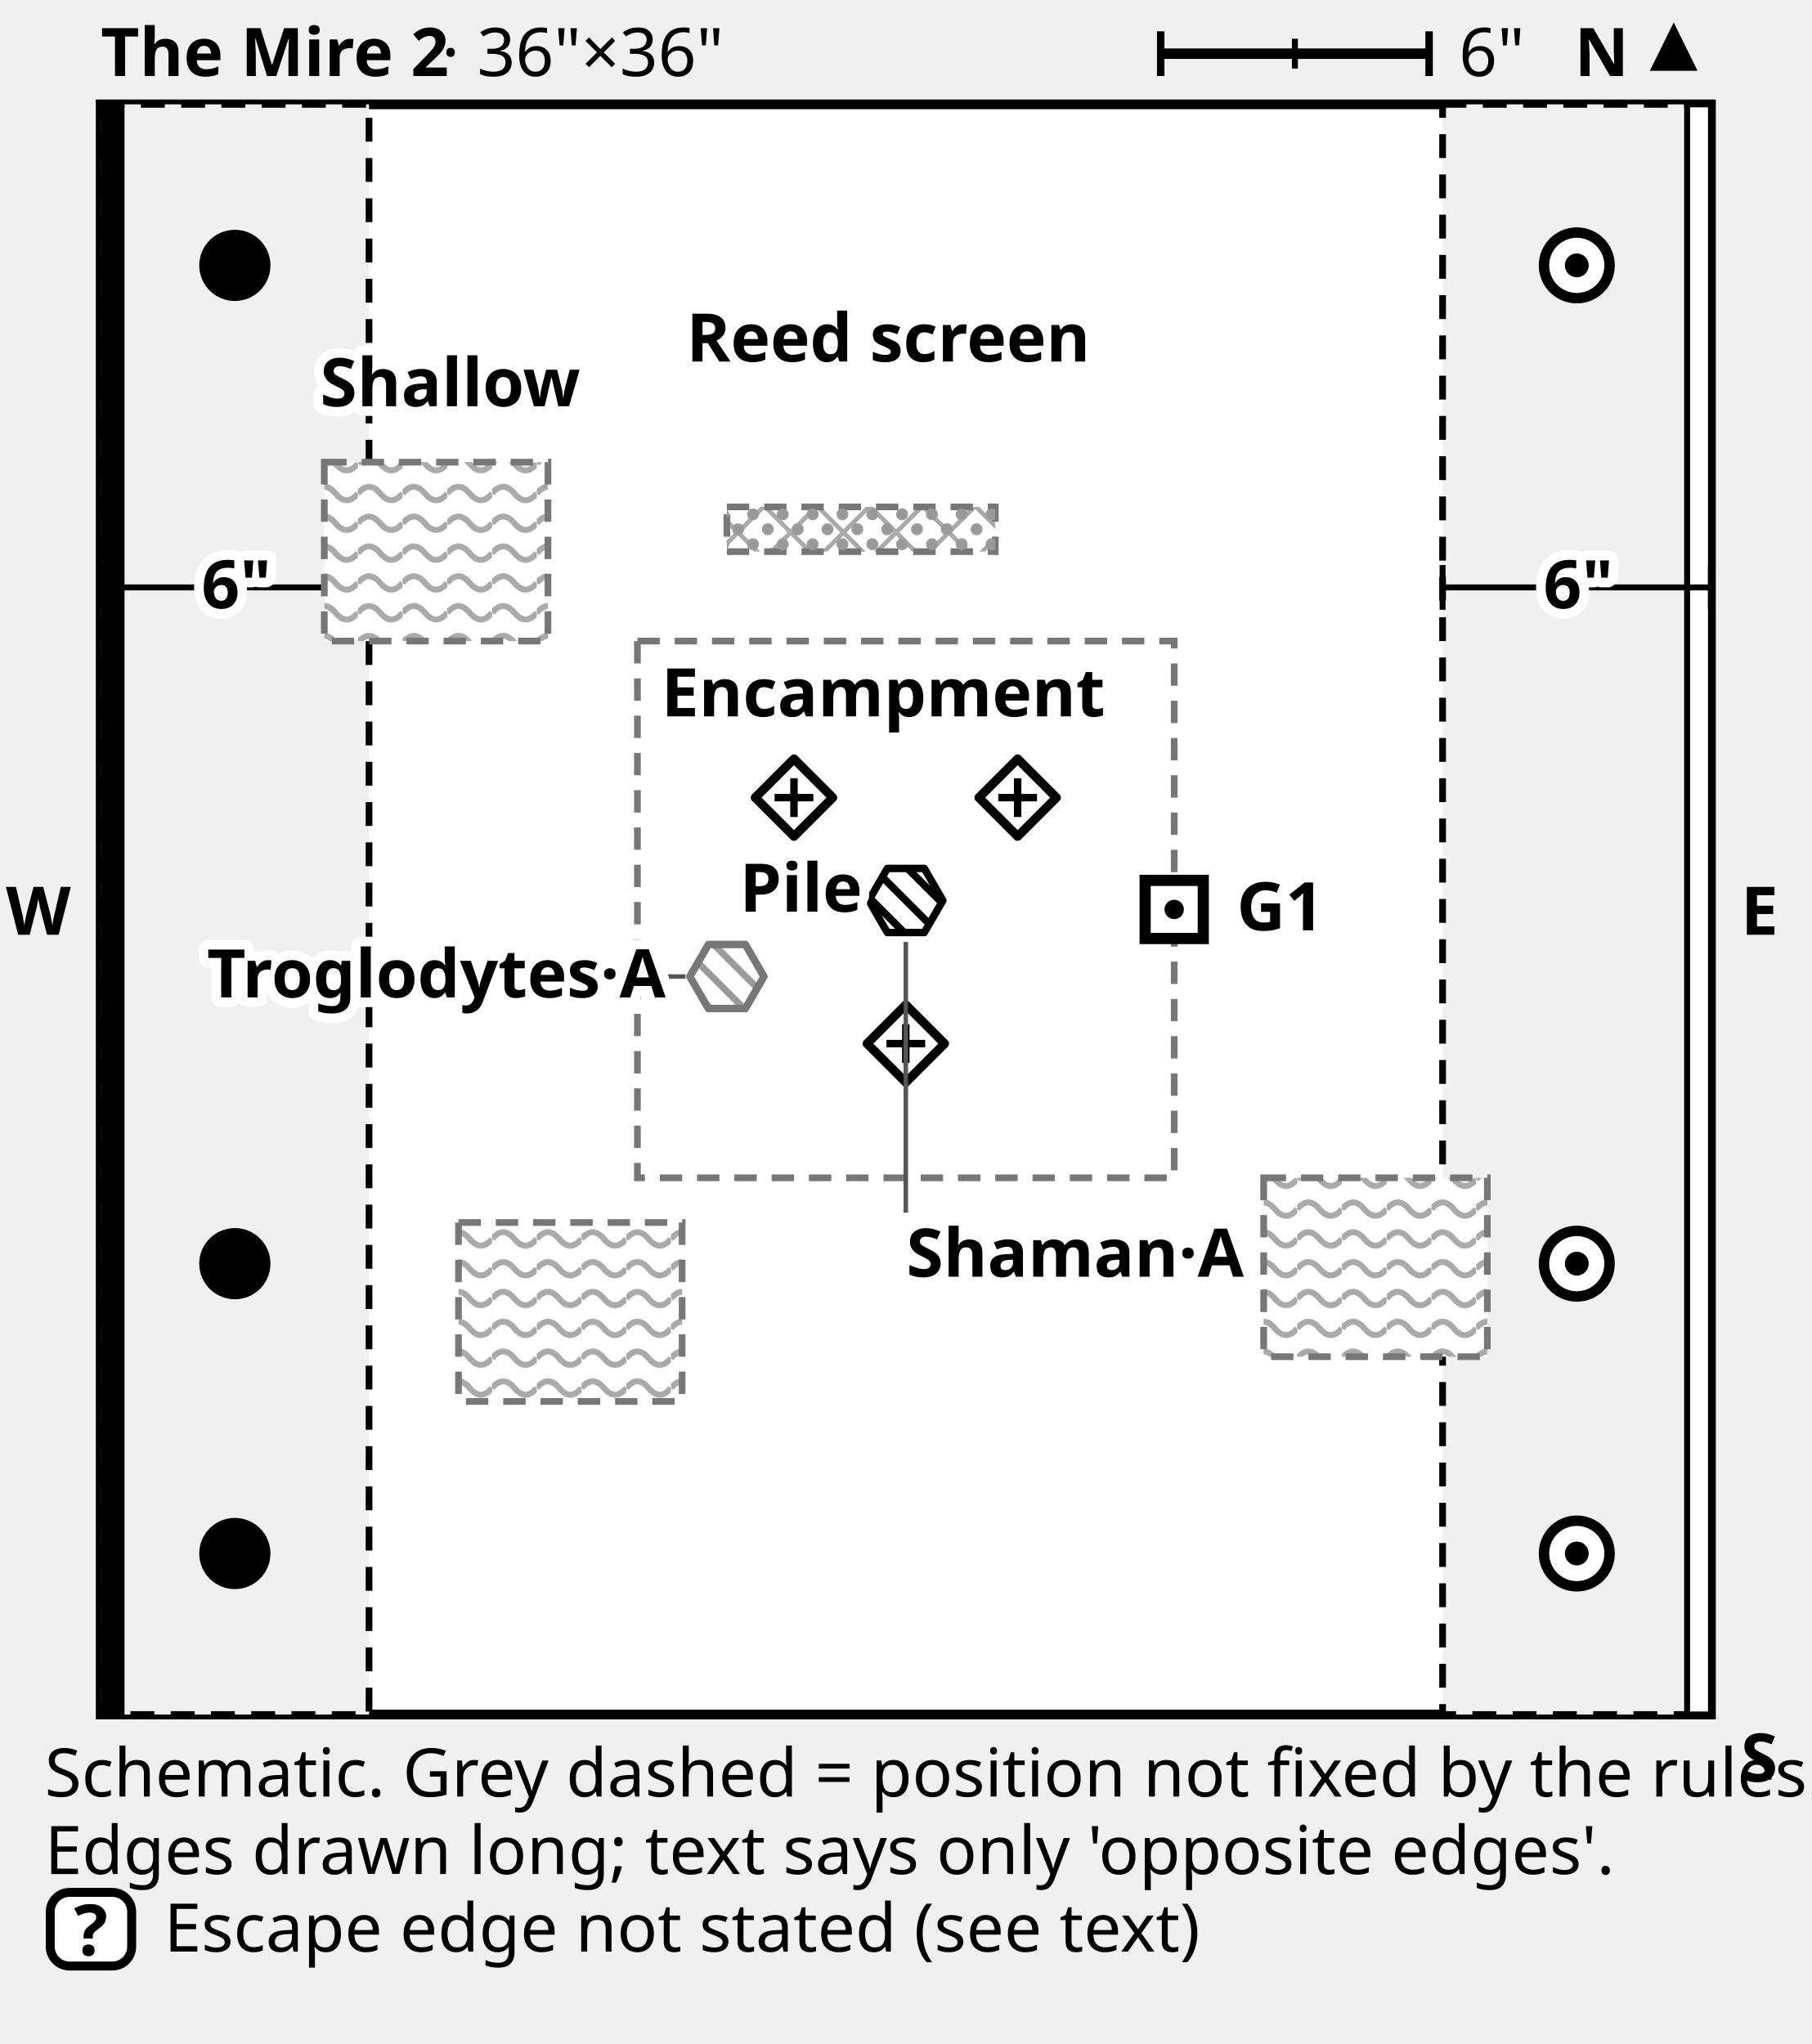
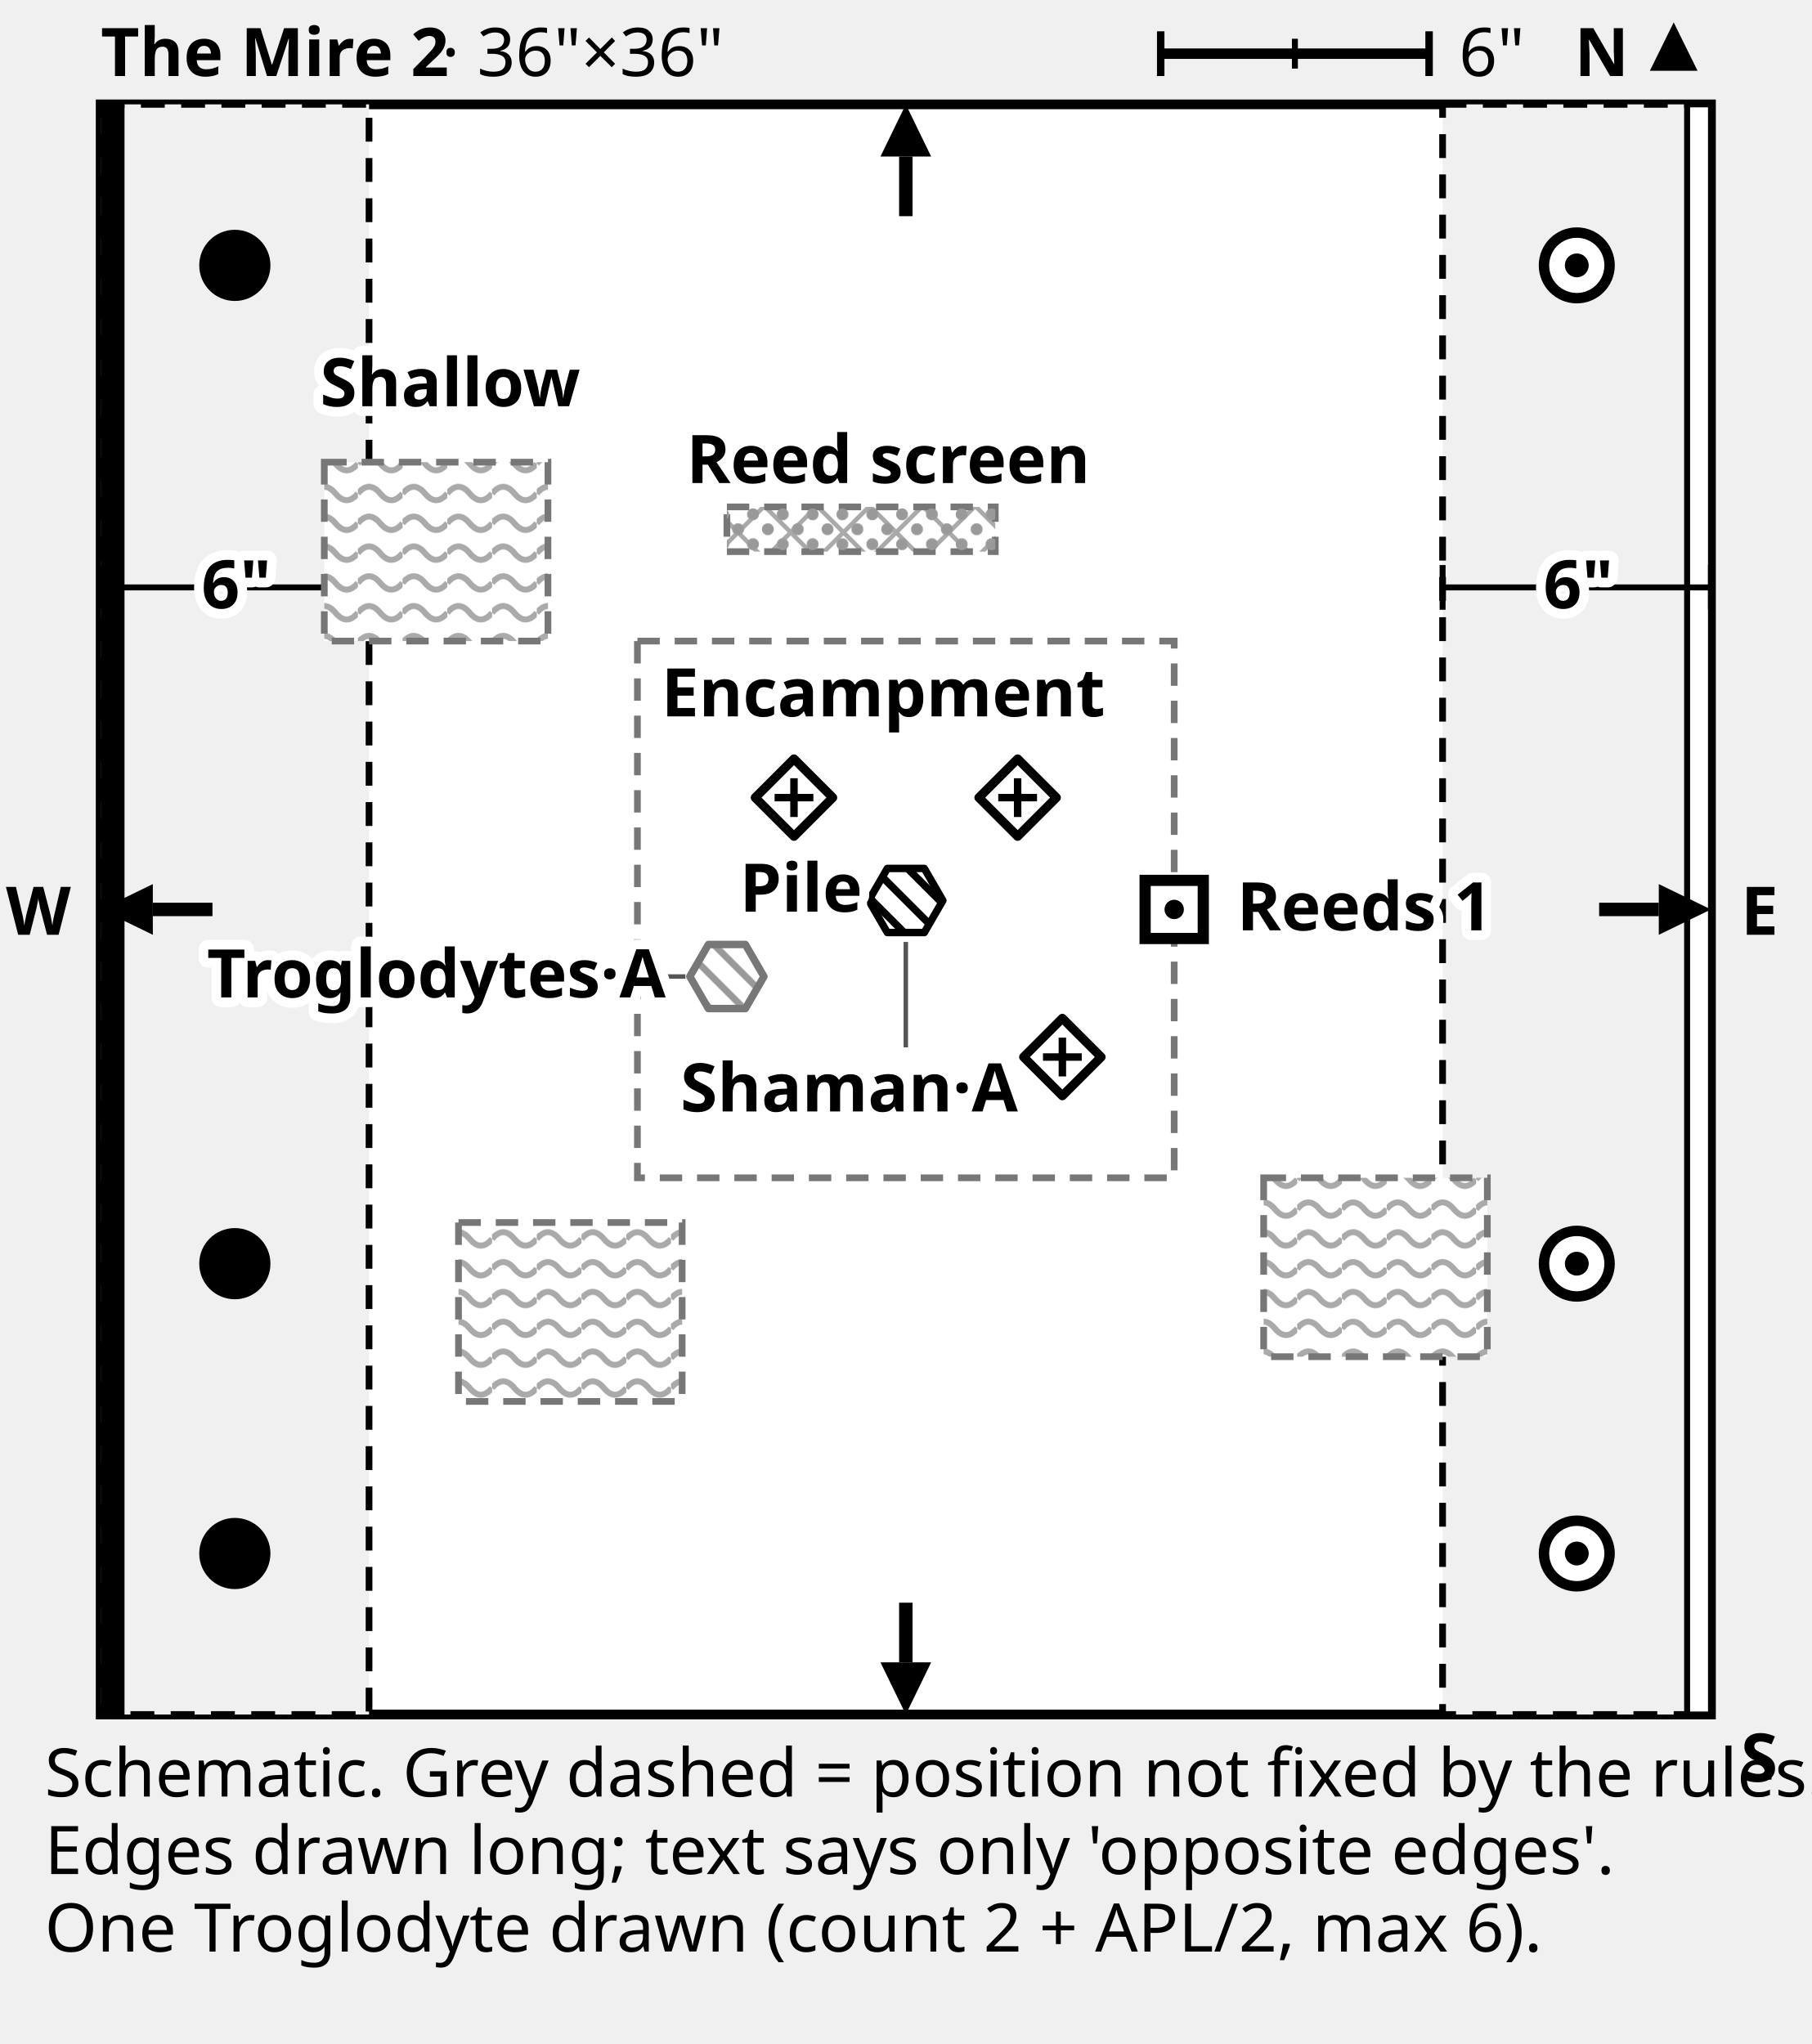
<svg xmlns="http://www.w3.org/2000/svg" width="243pt" height="274.2pt" viewBox="0 0 243 274.2">
  <defs>
    <pattern id="p-cover" width="5" height="5" patternUnits="userSpaceOnUse" patternTransform="rotate(45)">
      <rect width="5" height="5" fill="#fff" />
      <path d="M0 0.5H5M0.5 0V5" stroke="#444" stroke-width="0.7" fill="none" />
    </pattern>
    <pattern id="p-diff" width="4" height="4" patternUnits="userSpaceOnUse">
      <rect width="4" height="4" fill="#fff" />
      <circle cx="1" cy="1" r="0.75" fill="#222" />
      <circle cx="3" cy="3" r="0.75" fill="#222" />
    </pattern>
    <pattern id="p-imp" width="2.4" height="2.4" patternUnits="userSpaceOnUse" patternTransform="rotate(45)">
      <rect width="2.4" height="2.4" fill="#fff" />
      <path d="M0.4 0V2.4" stroke="#000" stroke-width="0.95" fill="none" />
    </pattern>
    <pattern id="p-mon" width="3.2" height="3.2" patternUnits="userSpaceOnUse" patternTransform="rotate(-45)">
      <rect width="3.2" height="3.2" fill="#fff" />
      <path d="M0.5 0V3.2" stroke="#000" stroke-width="1" fill="none" />
    </pattern>
    <pattern id="p-aoe" width="4" height="4" patternUnits="userSpaceOnUse" patternTransform="rotate(-45)">
      <rect width="4" height="4" fill="#fff" />
      <path d="M0.5 0V4" stroke="#777" stroke-width="1.4" fill="none" />
    </pattern>
  </defs>
  <defs>
    <pattern id="p-cover-l" width="5" height="5" patternUnits="userSpaceOnUse" patternTransform="rotate(45)">
      <rect width="5" height="5" fill="#fff" />
      <path d="M0 0.5H5M0.5 0V5" stroke="#aaa" stroke-width="0.6" fill="none" />
    </pattern>
    <pattern id="p-diff-l" width="4" height="4" patternUnits="userSpaceOnUse">
      <rect width="4" height="4" fill="#fff" />
      <circle cx="1" cy="1" r="0.7" fill="#999" />
      <circle cx="3" cy="3" r="0.7" fill="#999" />
    </pattern>
    <pattern id="p-imp-l" width="2.6" height="2.6" patternUnits="userSpaceOnUse" patternTransform="rotate(45)">
      <rect width="2.6" height="2.6" fill="#fff" />
      <path d="M0.4 0V2.6" stroke="#aaa" stroke-width="0.8" fill="none" />
    </pattern>
    <pattern id="p-mon-l" width="3.2" height="3.2" patternUnits="userSpaceOnUse" patternTransform="rotate(-45)">
      <rect width="3.2" height="3.2" fill="#fff" />
      <path d="M0.5 0V3.2" stroke="#999" stroke-width="0.9" fill="none" />
    </pattern>
    <pattern id="p-water" width="6" height="4" patternUnits="userSpaceOnUse">
      <rect width="6" height="4" fill="#fff" />
      <path d="M0 2.2Q1.5 0.4 3 2.2T6 2.2" stroke="#333" stroke-width="0.8" fill="none" />
    </pattern>
    <pattern id="p-water-l" width="6" height="4" patternUnits="userSpaceOnUse">
      <rect width="6" height="4" fill="#fff" />
      <path d="M0 2.2Q1.5 0.4 3 2.2T6 2.2" stroke="#aaa" stroke-width="0.8" fill="none" />
    </pattern>
    <pattern id="p-slip" width="6" height="6" patternUnits="userSpaceOnUse" patternTransform="rotate(-30)">
      <rect width="6" height="6" fill="#fff" />
      <path d="M0.5 1.5H3.5M3.5 4.5H5.5" stroke="#333" stroke-width="0.9" fill="none" />
    </pattern>
    <pattern id="p-slip-l" width="6" height="6" patternUnits="userSpaceOnUse" patternTransform="rotate(-30)">
      <rect width="6" height="6" fill="#fff" />
      <path d="M0.5 1.5H3.5M3.5 4.5H5.5" stroke="#aaa" stroke-width="0.9" fill="none" />
    </pattern>
    <pattern id="p-dark" width="4" height="4" patternUnits="userSpaceOnUse">
      <rect width="4" height="4" fill="#d9d9d9" />
      <path d="M0 4L4 0" stroke="#fff" stroke-width="0.9" fill="none" />
    </pattern>
    <pattern id="p-diffo" width="4" height="4" patternUnits="userSpaceOnUse">
      <circle cx="1" cy="1" r="0.8" fill="#222" />
      <circle cx="3" cy="3" r="0.8" fill="#222" />
    </pattern>
    <pattern id="p-diffo-l" width="4" height="4" patternUnits="userSpaceOnUse">
      <circle cx="1" cy="1" r="0.8" fill="#999" />
      <circle cx="3" cy="3" r="0.8" fill="#999" />
    </pattern>
    <pattern id="p-chasm" width="6" height="6" patternUnits="userSpaceOnUse">
      <rect width="6" height="6" fill="#d4d4d4" />
      <path d="M1.5 0V6M4.5 0V6" stroke="#333" stroke-width="1.1" stroke-dasharray="2.6 1.6" fill="none" />
    </pattern>
    <pattern id="p-chasm-l" width="6" height="6" patternUnits="userSpaceOnUse">
      <rect width="6" height="6" fill="#efefef" />
      <path d="M1.5 0V6M4.5 0V6" stroke="#aaa" stroke-width="1.1" stroke-dasharray="2.6 1.6" fill="none" />
    </pattern>
    <clipPath id="bclip">
      <rect x="13.5" y="14" width="216" height="216" />
    </clipPath>
  </defs>
  <rect x="13.5" y="14" width="216" height="216" fill="#fff" stroke="#000" stroke-width="1.3" />
  <g data-glyph="zone-A">
    <rect x="13.5" y="14" width="36" height="216" fill="#f0f0f0" stroke="#000" stroke-width="0.9" stroke-dasharray="3.2 2.2" />
    <rect x="13.5" y="14" width="3.2" height="216" fill="#000" />
  </g>
  <g data-glyph="dim">
    <line x1="13.5" y1="78.8" x2="49.5" y2="78.8" stroke="#000" stroke-width="0.8" stroke-linecap="butt" />
    <line x1="13.5" y1="75.8" x2="13.5" y2="81.8" stroke="#000" stroke-width="0.8" stroke-linecap="butt" />
    <line x1="49.5" y1="75.8" x2="49.5" y2="81.8" stroke="#000" stroke-width="0.8" stroke-linecap="butt" />
  </g>
  <g data-glyph="zone-B">
    <rect x="193.5" y="14" width="36" height="216" fill="#f0f0f0" stroke="#000" stroke-width="0.9" stroke-dasharray="3.2 2.2" />
    <rect x="226.3" y="14" width="3.2" height="216" fill="#fff" stroke="#000" stroke-width="0.8" />
  </g>
  <g data-glyph="dim">
    <line x1="193.5" y1="78.8" x2="229.5" y2="78.8" stroke="#000" stroke-width="0.8" stroke-linecap="butt" />
    <line x1="193.5" y1="75.8" x2="193.5" y2="81.8" stroke="#000" stroke-width="0.8" stroke-linecap="butt" />
    <line x1="229.5" y1="75.8" x2="229.5" y2="81.8" stroke="#000" stroke-width="0.8" stroke-linecap="butt" />
  </g>
  <g data-glyph="ter-open" data-state="illus">
    <rect x="85.5" y="86" width="72" height="72" fill="none" stroke="#777" stroke-width="0.9" stroke-dasharray="3 2" />
  </g>
  <g data-glyph="ter-water" data-state="illus">
    <rect x="43.5" y="62" width="30" height="24" fill="url(#p-water-l)" stroke="#777" stroke-width="0.9" stroke-dasharray="3 2" />
  </g>
  <g data-glyph="ter-water" data-state="illus">
    <rect x="169.5" y="158" width="30" height="24" fill="url(#p-water-l)" stroke="#777" stroke-width="0.9" stroke-dasharray="3 2" />
  </g>
  <g data-glyph="ter-water" data-state="illus">
    <rect x="61.5" y="164" width="30" height="24" fill="url(#p-water-l)" stroke="#777" stroke-width="0.9" stroke-dasharray="3 2" />
  </g>
  <g data-glyph="ter-coverdiff" data-state="illus">
    <rect x="97.5" y="68" width="36" height="6" fill="url(#p-cover-l)" stroke="#777" stroke-width="0.9" stroke-dasharray="3 2" />
    <rect x="97.5" y="68" width="36" height="6" fill="url(#p-diffo-l)" />
  </g>
  <g data-glyph="obj">
    <polygon points="106.5,101.8 111.7,107 106.5,112.2 101.3,107" fill="#fff" stroke="#000" stroke-width="1.2" stroke-linejoin="round" />
    <line x1="103.9" y1="107" x2="109.1" y2="107" stroke="#000" stroke-width="1" stroke-linecap="butt" />
    <line x1="106.5" y1="104.4" x2="106.5" y2="109.6" stroke="#000" stroke-width="1" stroke-linecap="butt" />
  </g>
  <g data-glyph="obj">
    <polygon points="136.5,101.8 141.7,107 136.5,112.2 131.3,107" fill="#fff" stroke="#000" stroke-width="1.2" stroke-linejoin="round" />
    <line x1="133.9" y1="107" x2="139.1" y2="107" stroke="#000" stroke-width="1" stroke-linecap="butt" />
    <line x1="136.5" y1="104.4" x2="136.5" y2="109.6" stroke="#000" stroke-width="1" stroke-linecap="butt" />
  </g>
  <g data-glyph="obj">
-     <polygon points="121.5,134.8 126.7,140 121.5,145.2 116.3,140" fill="#fff" stroke="#000" stroke-width="1.2" stroke-linejoin="round" />
-     <line x1="118.9" y1="140" x2="124.1" y2="140" stroke="#000" stroke-width="1" stroke-linecap="butt" />
-     <line x1="121.5" y1="137.4" x2="121.5" y2="142.6" stroke="#000" stroke-width="1" stroke-linecap="butt" />
+     <polygon points="142.5,136.6 147.7,141.8 142.5,147 137.3,141.8" fill="#fff" stroke="#000" stroke-width="1.2" stroke-linejoin="round" />
+     <line x1="139.9" y1="141.8" x2="145.1" y2="141.8" stroke="#000" stroke-width="1" stroke-linecap="butt" />
+     <line x1="142.5" y1="139.2" x2="142.5" y2="144.4" stroke="#000" stroke-width="1" stroke-linecap="butt" />
  </g>
  <g data-glyph="mk">
    <rect x="153.6" y="118.1" width="7.8" height="7.8" fill="#fff" stroke="#000" stroke-width="1.5" />
    <circle cx="157.5" cy="122" r="1.3" fill="#000" />
  </g>
  <g data-glyph="mon">
    <polygon points="126.47,120.8 123.98,125.1 119.02,125.1 116.53,120.8 119.02,116.5 123.98,116.5" fill="url(#p-mon)" stroke="#000" stroke-width="1" stroke-linejoin="round" />
  </g>
  <g data-glyph="mon" data-state="illus">
    <polygon points="102.47,131 99.98,135.3 95.02,135.3 92.53,131 95.02,126.7 99.98,126.7" fill="url(#p-mon-l)" stroke="#777" stroke-width="1" stroke-linejoin="round" />
  </g>
+   <g data-glyph="arr-exit">
+     <line x1="121.5" y1="29" x2="121.5" y2="21" stroke="#000" stroke-width="1.8" stroke-linecap="butt" />
+     <polygon points="121.5,14 124.9,21 118.1,21" fill="#000" />
+   </g>
+   <g data-glyph="arr-exit">
+     <line x1="214.5" y1="122" x2="222.5" y2="122" stroke="#000" stroke-width="1.8" stroke-linecap="butt" />
+     <polygon points="229.5,122 222.5,125.4 222.5,118.6" fill="#000" />
+   </g>
+   <g data-glyph="arr-exit">
+     <line x1="121.5" y1="215" x2="121.5" y2="223" stroke="#000" stroke-width="1.8" stroke-linecap="butt" />
+     <polygon points="121.5,230 118.1,223 124.9,223" fill="#000" />
+   </g>
+   <g data-glyph="arr-exit">
+     <line x1="28.5" y1="122" x2="20.5" y2="122" stroke="#000" stroke-width="1.8" stroke-linecap="butt" />
+     <polygon points="13.5,122 20.5,118.6 20.5,125.4" fill="#000" />
+   </g>
  <g data-glyph="hero-A">
    <circle cx="31.5" cy="35.6" r="4.4" fill="#000" stroke="#000" stroke-width="0.75" />
  </g>
  <g data-glyph="hero-A">
    <circle cx="31.5" cy="169.52" r="4.4" fill="#000" stroke="#000" stroke-width="0.75" />
  </g>
  <g data-glyph="hero-A">
    <circle cx="31.5" cy="208.4" r="4.4" fill="#000" stroke="#000" stroke-width="0.75" />
  </g>
  <g data-glyph="hero-B">
    <circle cx="211.5" cy="35.6" r="4.4" fill="#fff" stroke="#000" stroke-width="1.4" />
    <circle cx="211.5" cy="35.6" r="1.6" fill="#000" />
  </g>
  <g data-glyph="hero-B">
    <circle cx="211.5" cy="169.52" r="4.4" fill="#fff" stroke="#000" stroke-width="1.4" />
    <circle cx="211.5" cy="169.52" r="1.6" fill="#000" />
  </g>
  <g data-glyph="hero-B">
    <circle cx="211.5" cy="208.4" r="4.4" fill="#fff" stroke="#000" stroke-width="1.4" />
    <circle cx="211.5" cy="208.4" r="1.6" fill="#000" />
  </g>
  <text x="27.02" y="81.6" font-family="'Source Sans 3'" font-size="9" font-weight="600" fill="#000" stroke="#fff" stroke-width="2.6" stroke-linejoin="round" paint-order="stroke">6"</text>
  <text x="207.02" y="81.6" font-family="'Source Sans 3'" font-size="9" font-weight="600" fill="#000" stroke="#fff" stroke-width="2.6" stroke-linejoin="round" paint-order="stroke">6"</text>
  <text x="88.7" y="96.1" font-family="'Source Sans 3'" font-size="9" font-weight="600" fill="#000" stroke="#fff" stroke-width="2.6" stroke-linejoin="round" paint-order="stroke">Encampment</text>
+   <text x="92.06" y="64.8" font-family="'Source Sans 3'" font-size="9" font-weight="600" fill="#000" stroke="#fff" stroke-width="2.6" stroke-linejoin="round" paint-order="stroke">Reed screen</text>
  <text x="42.94" y="54.5" font-family="'Source Sans 3'" font-size="9" font-weight="600" fill="#000" stroke="#fff" stroke-width="2.6" stroke-linejoin="round" paint-order="stroke">Shallow</text>
-   <text x="92.06" y="48.5" font-family="'Source Sans 3'" font-size="9" font-weight="600" fill="#000" stroke="#fff" stroke-width="2.6" stroke-linejoin="round" paint-order="stroke">Reed screen</text>
  <text x="99.2" y="122.3" font-family="'Source Sans 3'" font-size="9" font-weight="600" fill="#000" stroke="#fff" stroke-width="2.6" stroke-linejoin="round" paint-order="stroke">Pile</text>
-   <text x="165.9" y="124.8" font-family="'Source Sans 3'" font-size="9" font-weight="600" fill="#000" stroke="#fff" stroke-width="2.6" stroke-linejoin="round" paint-order="stroke">G1</text>
+   <text x="165.9" y="124.8" font-family="'Source Sans 3'" font-size="9" font-weight="600" fill="#000" stroke="#fff" stroke-width="2.6" stroke-linejoin="round" paint-order="stroke">Reeds 1</text>
  <g data-glyph="leader">
-     <line x1="121.5" y1="126.36" x2="121.5" y2="162.67" stroke="#555" stroke-width="0.6" stroke-linecap="butt" />
-   </g>
-   <text x="121.58" y="171.27" font-family="'Source Sans 3'" font-size="9" font-weight="600" fill="#000" stroke="#fff" stroke-width="2.6" stroke-linejoin="round" paint-order="stroke">Shaman·A</text>
+     <line x1="121.5" y1="126.36" x2="121.5" y2="140.5" stroke="#555" stroke-width="0.6" stroke-linecap="butt" />
+   </g>
+   <text x="91.27" y="149.1" font-family="'Source Sans 3'" font-size="9" font-weight="600" fill="#000" stroke="#fff" stroke-width="2.6" stroke-linejoin="round" paint-order="stroke">Shaman·A</text>
  <g data-glyph="leader">
    <line x1="91.94" y1="131" x2="83.44" y2="131" stroke="#555" stroke-width="0.6" stroke-linecap="butt" />
  </g>
  <text x="27.75" y="133.8" font-family="'Source Sans 3'" font-size="9" font-weight="600" fill="#000" stroke="#fff" stroke-width="2.6" stroke-linejoin="round" paint-order="stroke">Troglodytes·A</text>
  <text x="13.5" y="10.2" font-weight="700" font-family="'Source Sans 3'" font-size="9" fill="#000">The Mire 2</text>
  <text x="59.24" y="10.2" font-weight="400" font-family="'Source Sans 3'" font-size="9" fill="#000">·  36"×36"</text>
  <g data-glyph="compass">
    <polygon points="224.5,3 221.3,9.5 227.7,9.5" fill="#000" />
    <text x="218.5" y="10.2" font-weight="700" font-family="'Source Sans 3'" font-size="9" fill="#000" text-anchor="end">N</text>
  </g>
  <g data-glyph="scale">
    <line x1="155.69" y1="7.2" x2="191.69" y2="7.2" stroke="#000" stroke-width="1.4" stroke-linecap="butt" />
    <line x1="155.69" y1="4.2" x2="155.69" y2="10.2" stroke="#000" stroke-width="1" stroke-linecap="butt" />
    <line x1="191.69" y1="4.2" x2="191.69" y2="10.2" stroke="#000" stroke-width="1" stroke-linecap="butt" />
    <line x1="173.69" y1="5.2" x2="173.69" y2="9.2" stroke="#000" stroke-width="0.8" stroke-linecap="butt" />
    <text x="195.69" y="10.2" font-weight="400" font-family="'Source Sans 3'" font-size="9" fill="#000">6"</text>
  </g>
  <text x="9.5" y="125.4" font-weight="700" font-family="'Source Sans 3'" font-size="9" fill="#000" text-anchor="end">W</text>
  <text x="233.5" y="125.4" font-weight="700" font-family="'Source Sans 3'" font-size="9" fill="#000">E</text>
  <text x="233.5" y="239" font-weight="700" font-family="'Source Sans 3'" font-size="9" fill="#000">S</text>
  <text x="6" y="241" font-weight="400" font-family="'Source Sans 3'" font-size="9" fill="#000">Schematic. Grey dashed = position not fixed by the rules.</text>
  <text x="6" y="251.4" font-weight="400" font-family="'Source Sans 3'" font-size="9" fill="#000">Edges drawn long; text says only 'opposite edges'.</text>
-   <g data-glyph="unres">
-     <rect x="6.74" y="253.86" width="10.92" height="9.88" fill="#fff" stroke="#000" stroke-width="1.2" rx="2.6" />
-     <text x="12.2" y="262.3" font-weight="700" font-family="'Source Sans 3'" font-size="9.5" fill="#000" text-anchor="middle">?</text>
-   </g>
-   <text x="22" y="261.8" font-weight="400" font-family="'Source Sans 3'" font-size="9" fill="#000">Escape edge not stated (see text)</text>
+   <text x="6" y="261.8" font-weight="400" font-family="'Source Sans 3'" font-size="9" fill="#000">One Troglodyte drawn (count 2 + APL/2, max 6).</text>
</svg>
